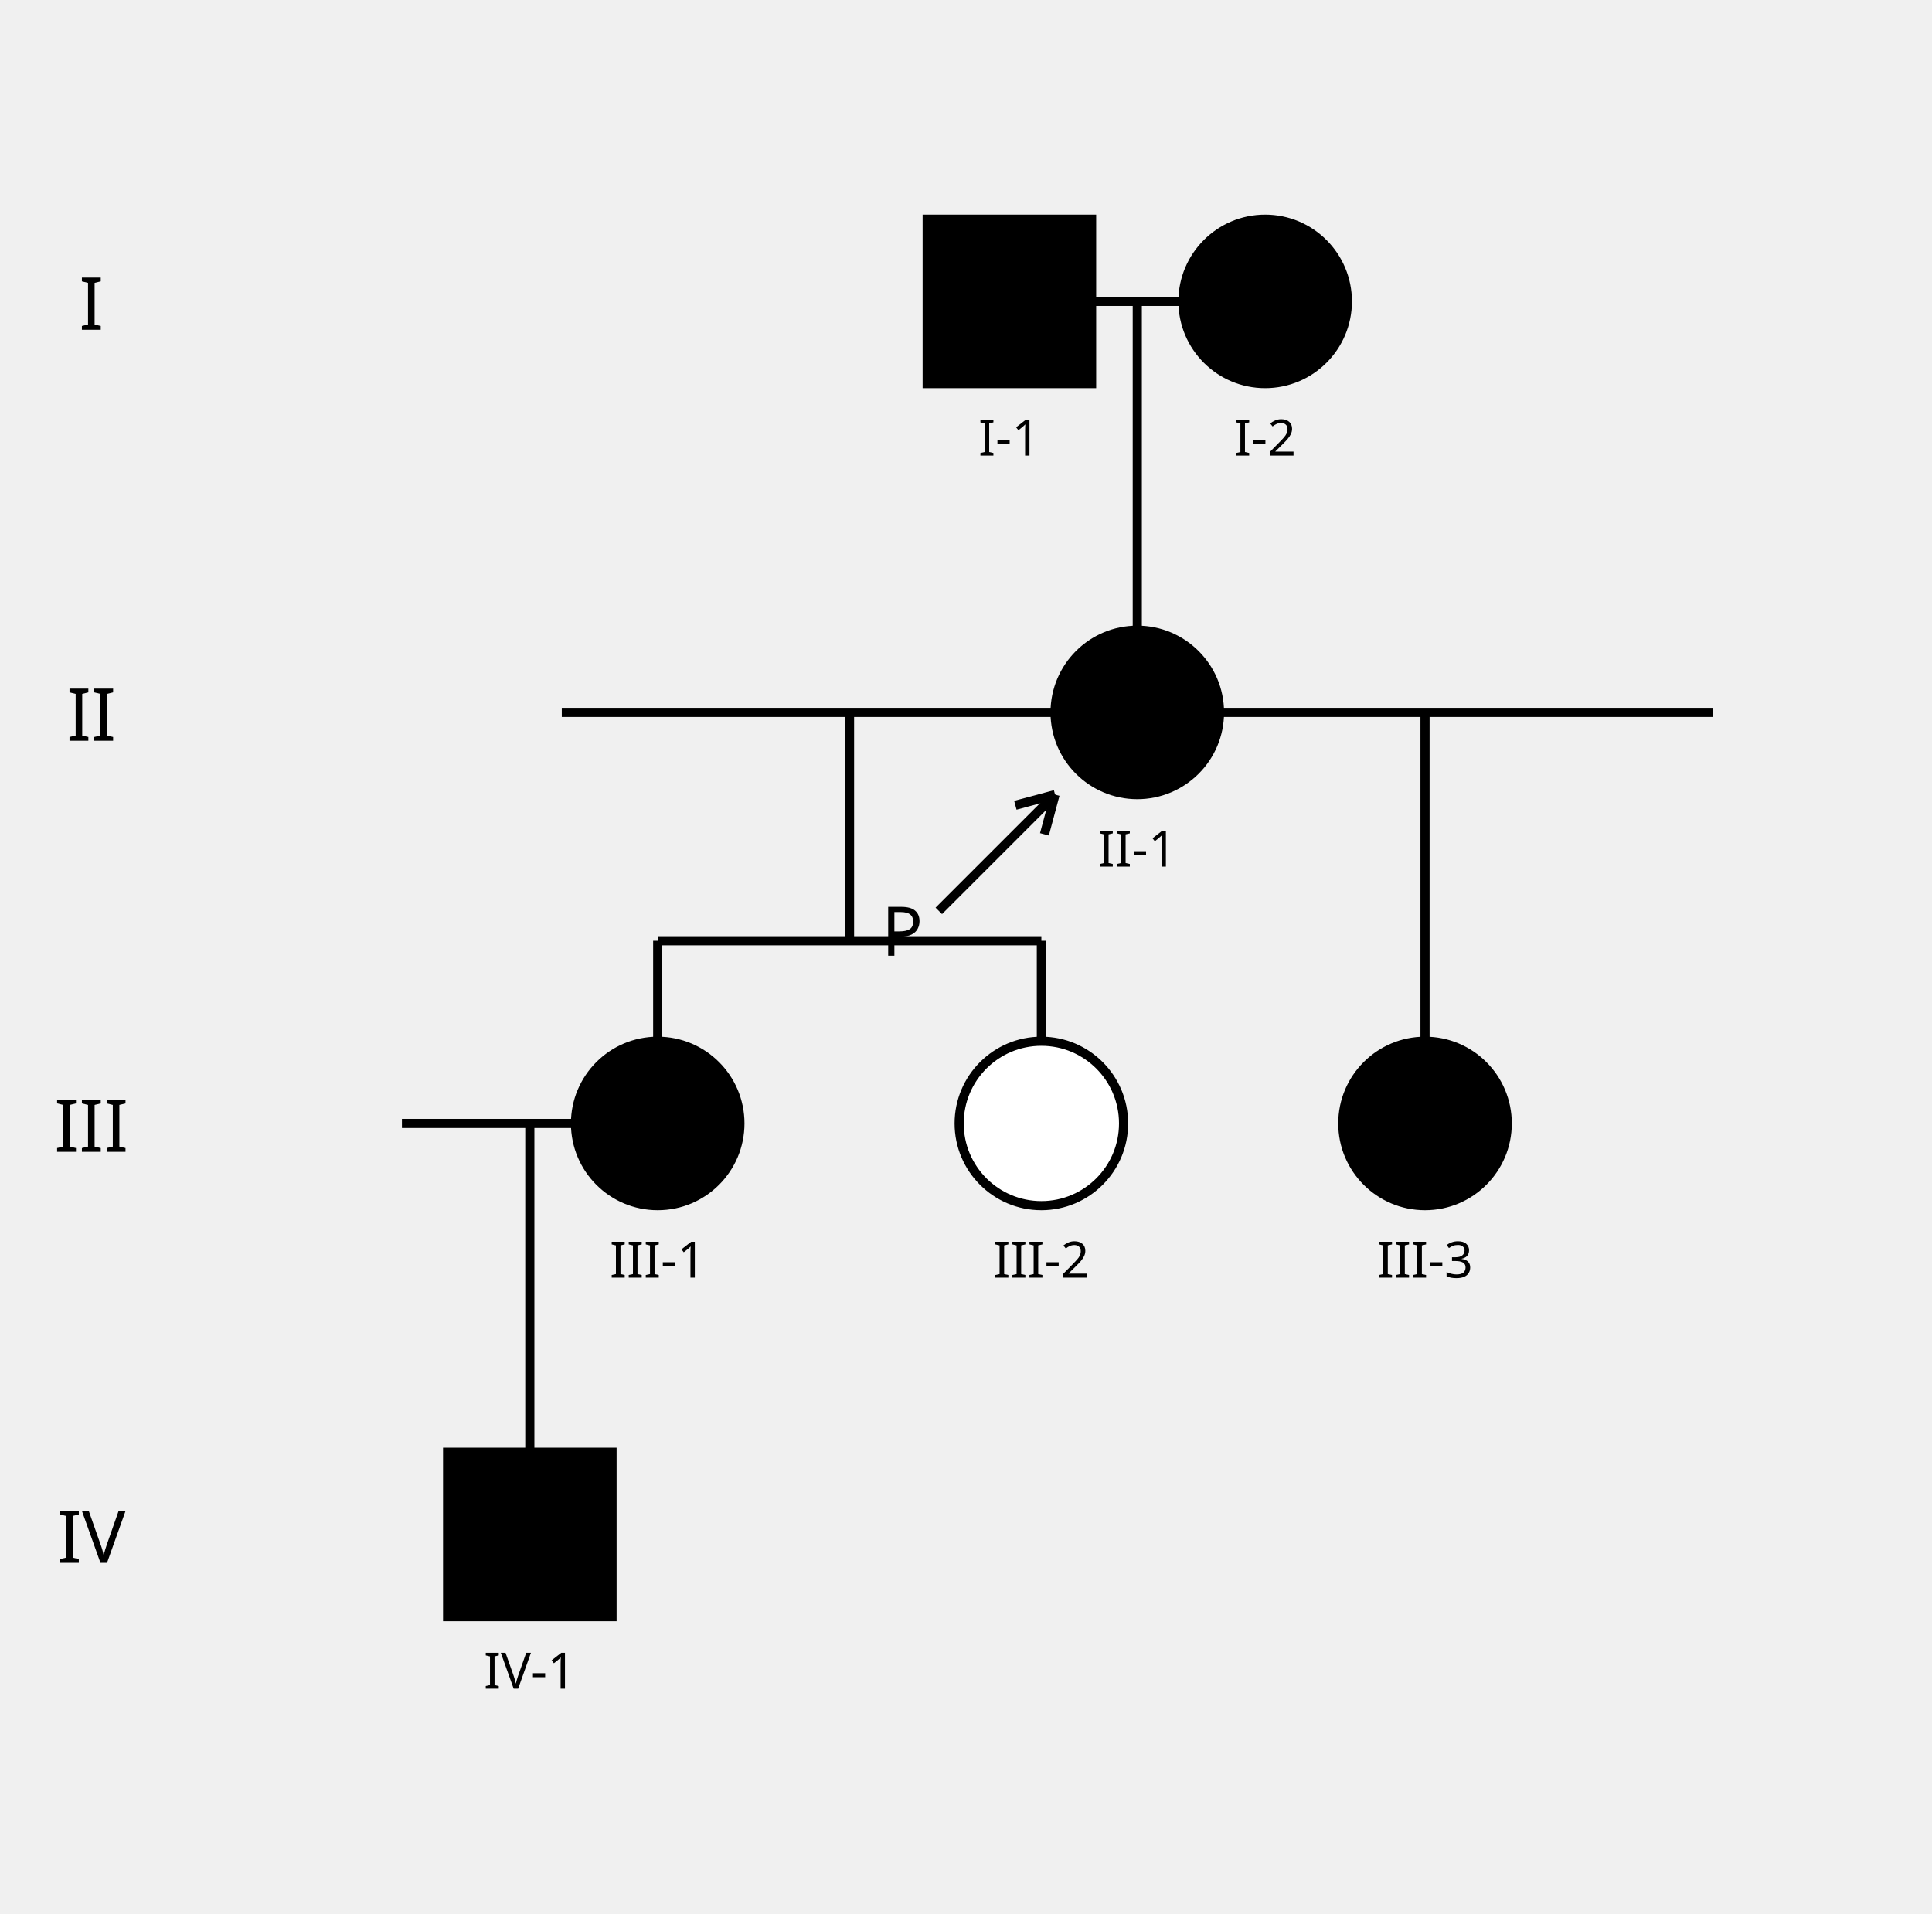
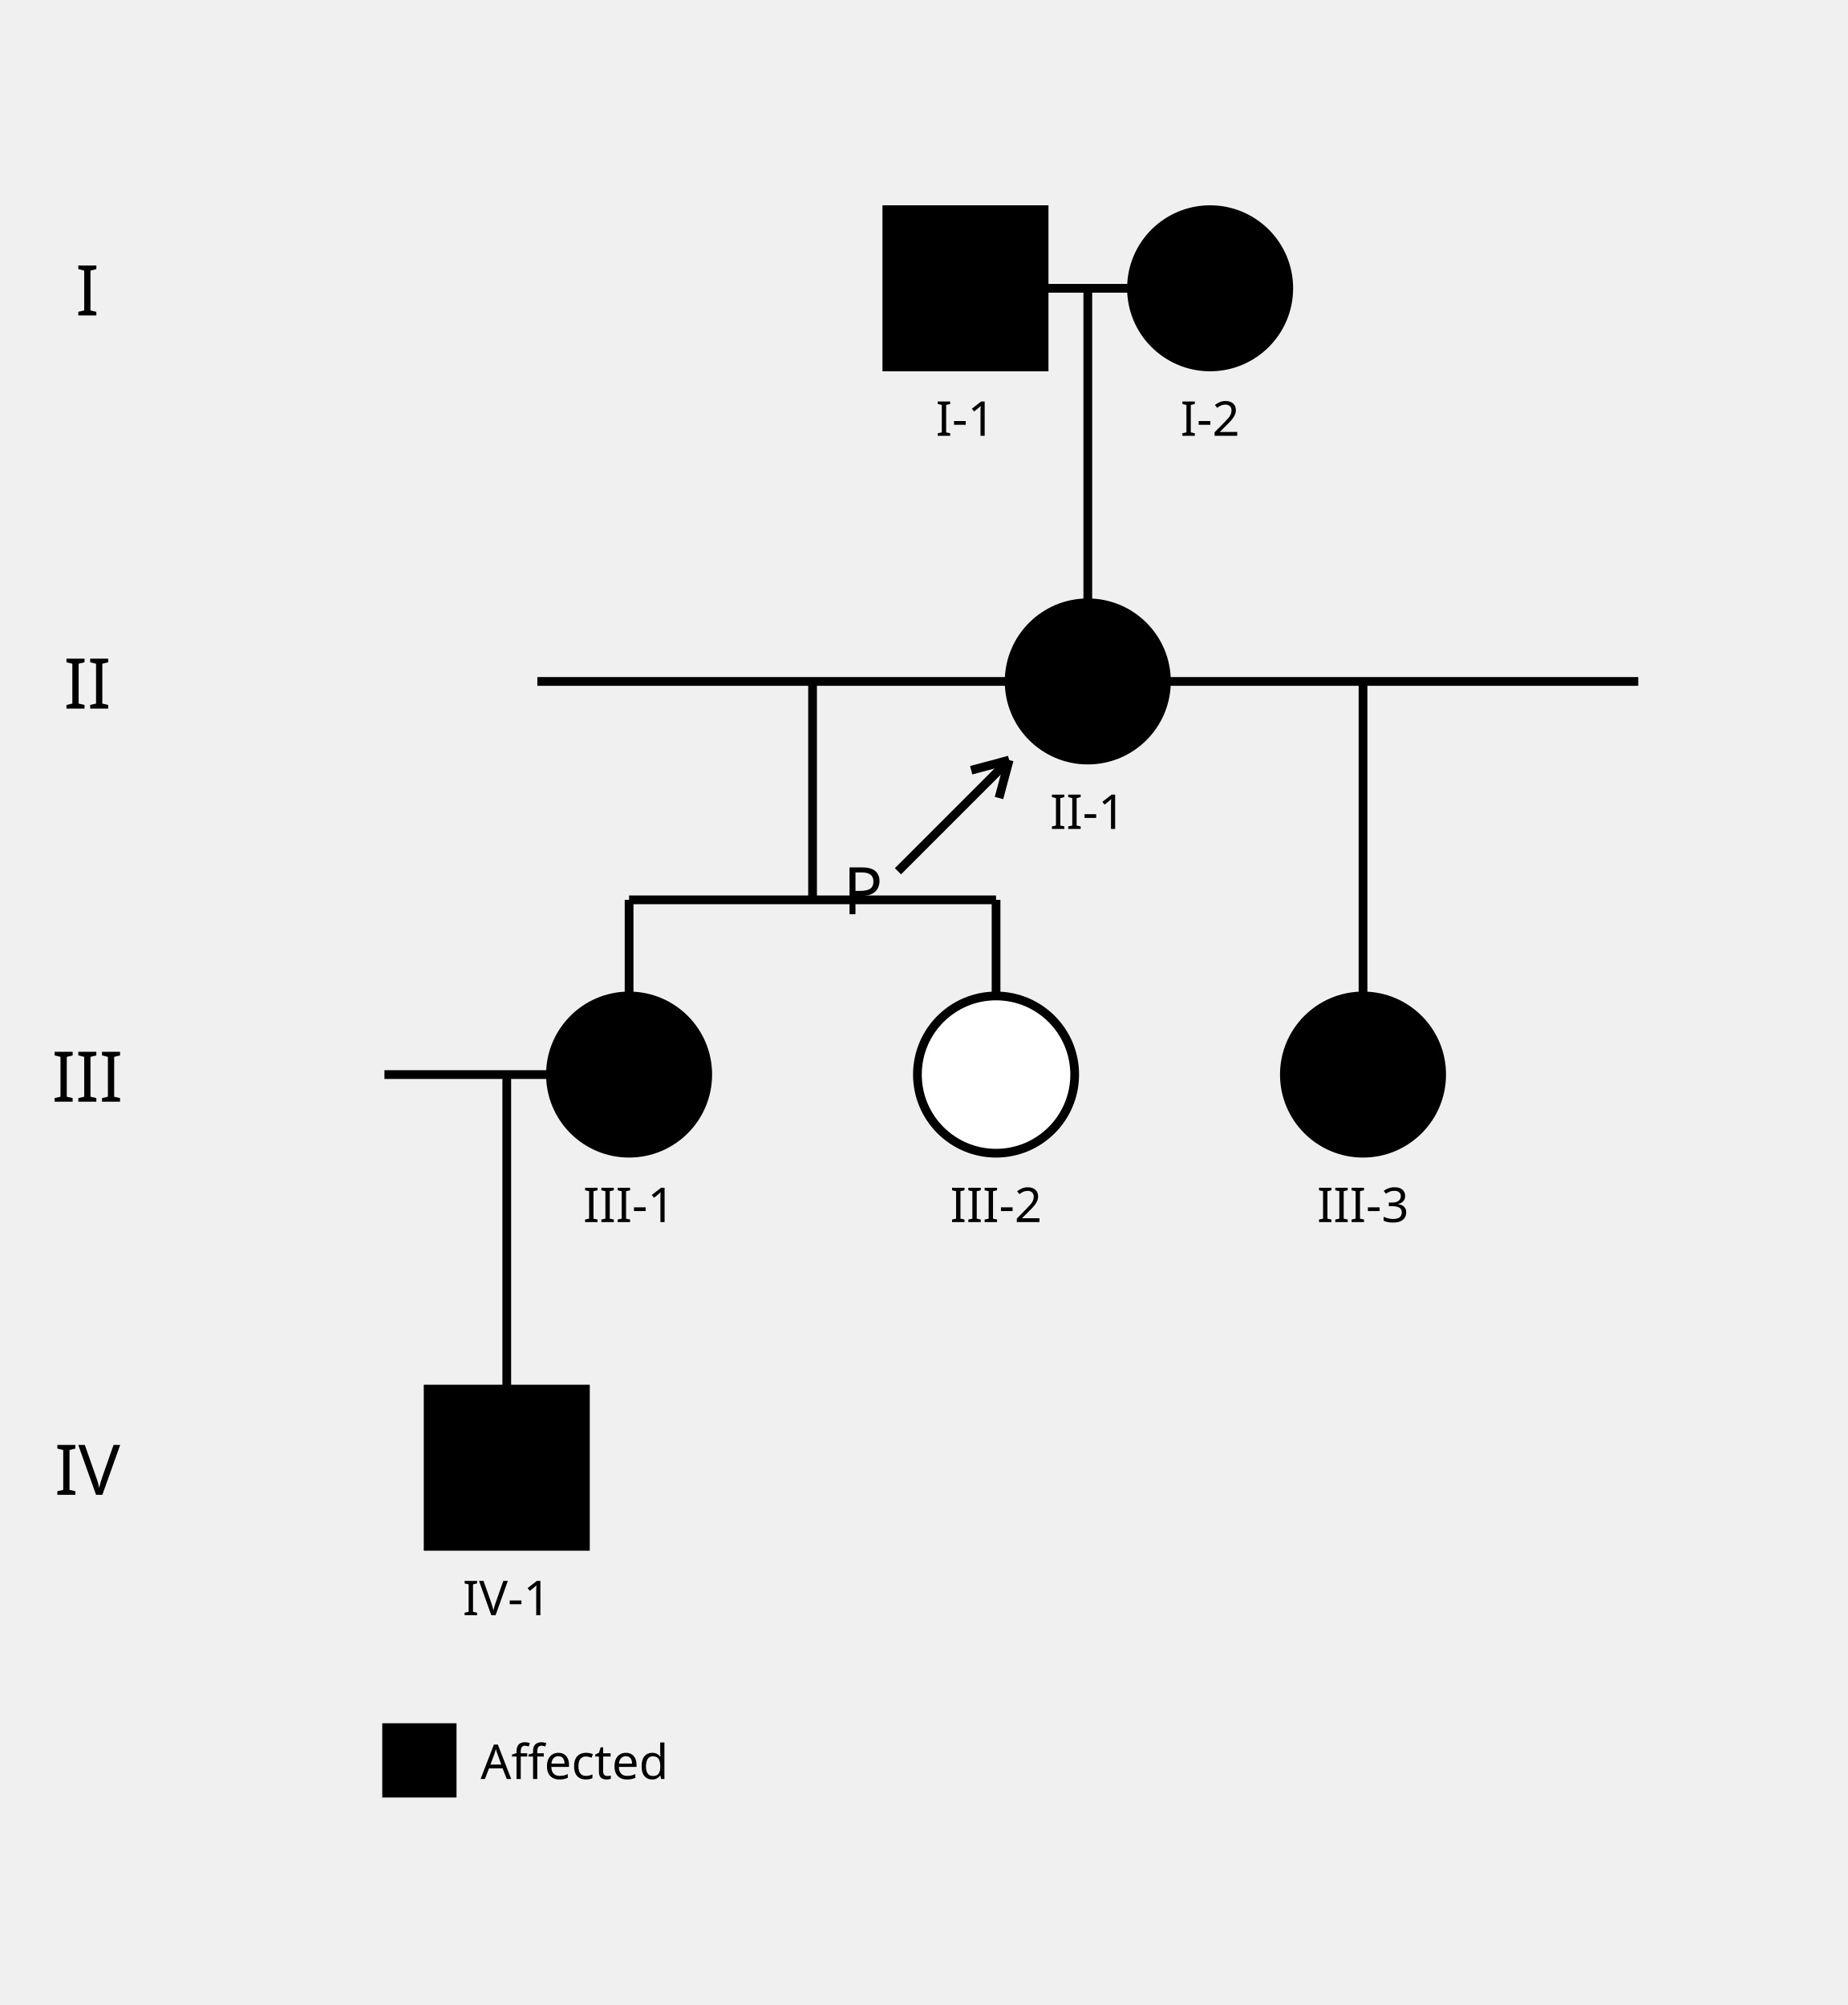
- <svg xmlns="http://www.w3.org/2000/svg" width="423" height="419" viewBox="0 0 423 419" class="pedigree" data-title="A lone parent's two half-sibships, each from a line to an omitted partner" data-conditions="[&quot;&quot;]">
+ <svg xmlns="http://www.w3.org/2000/svg" width="423" height="459" viewBox="0 0 423 459" class="pedigree" data-title="A lone parent's two half-sibships, each from a line to an omitted partner" data-conditions="[&quot;&quot;]">
+   <defs>
+     <pattern id="fill-affected-0" class="fill-pattern" data-condition="0" data-status="affected" width="1" height="1" patternContentUnits="objectBoundingBox">
+       <rect width="1" height="1" fill="#000000" />
+     </pattern>
+   </defs>
  <g class="generation" data-generation="1">
    <text x="20" y="66" font-family="sans-serif" font-size="16" fill="#000000" text-anchor="middle" dominant-baseline="central">I</text>
  </g>
  <g class="generation" data-generation="2">
    <text x="20" y="156" font-family="sans-serif" font-size="16" fill="#000000" text-anchor="middle" dominant-baseline="central">II</text>
  </g>
  <g class="generation" data-generation="3">
    <text x="20" y="246" font-family="sans-serif" font-size="16" fill="#000000" text-anchor="middle" dominant-baseline="central">III</text>
  </g>
  <g class="generation" data-generation="4">
    <text x="20" y="336" font-family="sans-serif" font-size="16" fill="#000000" text-anchor="middle" dominant-baseline="central">IV</text>
  </g>
  <g class="mating" data-partners="I-1 I-2">
    <line x1="239" y1="66" x2="259" y2="66" stroke="#000000" stroke-width="2" />
    <line class="hit" x1="239" y1="66" x2="259" y2="66" stroke="none" stroke-width="12" pointer-events="stroke" />
  </g>
  <g class="mating partner-omitted" data-partners="II-1">
    <line x1="123" y1="156" x2="231" y2="156" stroke="#000000" stroke-width="2" />
    <line class="hit" x1="123" y1="156" x2="231" y2="156" stroke="none" stroke-width="12" pointer-events="stroke" />
  </g>
  <g class="mating partner-omitted" data-partners="II-1">
    <line x1="267" y1="156" x2="375" y2="156" stroke="#000000" stroke-width="2" />
    <line class="hit" x1="267" y1="156" x2="375" y2="156" stroke="none" stroke-width="12" pointer-events="stroke" />
  </g>
  <g class="mating partner-omitted" data-partners="III-1">
    <line x1="88" y1="246" x2="126" y2="246" stroke="#000000" stroke-width="2" />
    <line class="hit" x1="88" y1="246" x2="126" y2="246" stroke="none" stroke-width="12" pointer-events="stroke" />
  </g>
  <g class="sibship" data-parents="I-1 I-2" data-children="II-1">
    <line x1="249" y1="66" x2="249" y2="138" stroke="#000000" stroke-width="2" />
  </g>
  <g class="sibship" data-parents="II-1" data-children="III-1 III-2">
    <line x1="186" y1="156" x2="186" y2="206" stroke="#000000" stroke-width="2" />
    <line x1="144" y1="206" x2="228" y2="206" stroke="#000000" stroke-width="2" />
    <line x1="144" y1="206" x2="144" y2="228" stroke="#000000" stroke-width="2" />
    <line x1="228" y1="206" x2="228" y2="228" stroke="#000000" stroke-width="2" />
  </g>
  <g class="sibship" data-parents="II-1" data-children="III-3">
    <line x1="312" y1="156" x2="312" y2="228" stroke="#000000" stroke-width="2" />
  </g>
  <g class="sibship" data-parents="III-1" data-children="IV-1">
    <line x1="116" y1="246" x2="116" y2="318" stroke="#000000" stroke-width="2" />
  </g>
  <g id="ind-I-1" class="individual affected" data-position="I-1" data-generation="1" data-index="1" data-gender="man" data-condition-0="affected">
    <rect class="backing" x="203" y="48" width="36" height="36" fill="#ffffff" />
-     <rect class="fill" data-condition="0" x="203" y="48" width="36" height="36" fill="#000000" />
+     <rect class="fill" data-condition="0" data-status="affected" x="203" y="48" width="36" height="36" fill="url(#fill-affected-0)" />
    <rect class="symbol" x="203" y="48" width="36" height="36" fill="none" stroke="#000000" stroke-width="2" />
    <text class="label" x="221" y="95.5" font-family="sans-serif" font-size="11" fill="#000000" text-anchor="middle" dominant-baseline="central">I-1</text>
    <rect class="hit" x="203" y="48" width="36" height="53" fill="none" pointer-events="all" />
  </g>
  <g id="ind-I-2" class="individual affected" data-position="I-2" data-generation="1" data-index="2" data-gender="woman" data-condition-0="affected">
    <circle class="backing" cx="277" cy="66" r="18" fill="#ffffff" />
-     <circle class="fill" data-condition="0" cx="277" cy="66" r="18" fill="#000000" />
+     <circle class="fill" data-condition="0" data-status="affected" cx="277" cy="66" r="18" fill="url(#fill-affected-0)" />
    <circle class="symbol" cx="277" cy="66" r="18" fill="none" stroke="#000000" stroke-width="2" />
    <text class="label" x="277" y="95.5" font-family="sans-serif" font-size="11" fill="#000000" text-anchor="middle" dominant-baseline="central">I-2</text>
    <rect class="hit" x="259" y="48" width="36" height="53" fill="none" pointer-events="all" />
  </g>
  <g id="ind-II-1" class="individual affected proband" data-position="II-1" data-generation="2" data-index="1" data-gender="woman" data-condition-0="affected">
    <circle class="backing" cx="249" cy="156" r="18" fill="#ffffff" />
-     <circle class="fill" data-condition="0" cx="249" cy="156" r="18" fill="#000000" />
+     <circle class="fill" data-condition="0" data-status="affected" cx="249" cy="156" r="18" fill="url(#fill-affected-0)" />
    <circle class="symbol" cx="249" cy="156" r="18" fill="none" stroke="#000000" stroke-width="2" />
    <g class="mark proband">
      <line x1="205.544" y1="199.456" x2="231" y2="174" stroke="#000000" stroke-width="2" />
      <line x1="231" y1="174" x2="228.671" y2="182.693" stroke="#000000" stroke-width="2" />
      <line x1="231" y1="174" x2="222.307" y2="176.329" stroke="#000000" stroke-width="2" />
      <text x="197.544" y="203.456" font-family="sans-serif" font-size="15" fill="#000000" text-anchor="middle" dominant-baseline="central">P</text>
    </g>
    <text class="label" x="249" y="185.5" font-family="sans-serif" font-size="11" fill="#000000" text-anchor="middle" dominant-baseline="central">II-1</text>
    <rect class="hit" x="193.044" y="138" width="73.956" height="72.956" fill="none" pointer-events="all" />
  </g>
  <g id="ind-III-1" class="individual affected" data-position="III-1" data-generation="3" data-index="1" data-gender="woman" data-condition-0="affected">
    <circle class="backing" cx="144" cy="246" r="18" fill="#ffffff" />
-     <circle class="fill" data-condition="0" cx="144" cy="246" r="18" fill="#000000" />
+     <circle class="fill" data-condition="0" data-status="affected" cx="144" cy="246" r="18" fill="url(#fill-affected-0)" />
    <circle class="symbol" cx="144" cy="246" r="18" fill="none" stroke="#000000" stroke-width="2" />
    <text class="label" x="144" y="275.5" font-family="sans-serif" font-size="11" fill="#000000" text-anchor="middle" dominant-baseline="central">III-1</text>
    <rect class="hit" x="126" y="228" width="36" height="53" fill="none" pointer-events="all" />
  </g>
  <g id="ind-III-2" class="individual" data-position="III-2" data-generation="3" data-index="2" data-gender="woman">
    <circle class="backing" cx="228" cy="246" r="18" fill="#ffffff" />
    <circle class="symbol" cx="228" cy="246" r="18" fill="none" stroke="#000000" stroke-width="2" />
    <text class="label" x="228" y="275.5" font-family="sans-serif" font-size="11" fill="#000000" text-anchor="middle" dominant-baseline="central">III-2</text>
    <rect class="hit" x="210" y="228" width="36" height="53" fill="none" pointer-events="all" />
  </g>
  <g id="ind-III-3" class="individual affected" data-position="III-3" data-generation="3" data-index="3" data-gender="woman" data-condition-0="affected">
    <circle class="backing" cx="312" cy="246" r="18" fill="#ffffff" />
-     <circle class="fill" data-condition="0" cx="312" cy="246" r="18" fill="#000000" />
+     <circle class="fill" data-condition="0" data-status="affected" cx="312" cy="246" r="18" fill="url(#fill-affected-0)" />
    <circle class="symbol" cx="312" cy="246" r="18" fill="none" stroke="#000000" stroke-width="2" />
    <text class="label" x="312" y="275.5" font-family="sans-serif" font-size="11" fill="#000000" text-anchor="middle" dominant-baseline="central">III-3</text>
    <rect class="hit" x="294" y="228" width="36" height="53" fill="none" pointer-events="all" />
  </g>
  <g id="ind-IV-1" class="individual affected" data-position="IV-1" data-generation="4" data-index="1" data-gender="man" data-condition-0="affected">
    <rect class="backing" x="98" y="318" width="36" height="36" fill="#ffffff" />
-     <rect class="fill" data-condition="0" x="98" y="318" width="36" height="36" fill="#000000" />
+     <rect class="fill" data-condition="0" data-status="affected" x="98" y="318" width="36" height="36" fill="url(#fill-affected-0)" />
    <rect class="symbol" x="98" y="318" width="36" height="36" fill="none" stroke="#000000" stroke-width="2" />
    <text class="label" x="116" y="365.5" font-family="sans-serif" font-size="11" fill="#000000" text-anchor="middle" dominant-baseline="central">IV-1</text>
    <rect class="hit" x="98" y="318" width="36" height="53" fill="none" pointer-events="all" />
  </g>
+   <g id="key" class="key">
+     <g id="key-affected-0" class="key-entry" data-condition="0" data-status="affected">
+       <rect class="swatch" x="88" y="395" width="16" height="16" fill="url(#fill-affected-0)" stroke="#000000" stroke-width="1" />
+       <text class="key-label" x="110" y="403" font-family="sans-serif" font-size="11" fill="#000000" text-anchor="start" dominant-baseline="central">Affected</text>
+     </g>
+   </g>
</svg>
